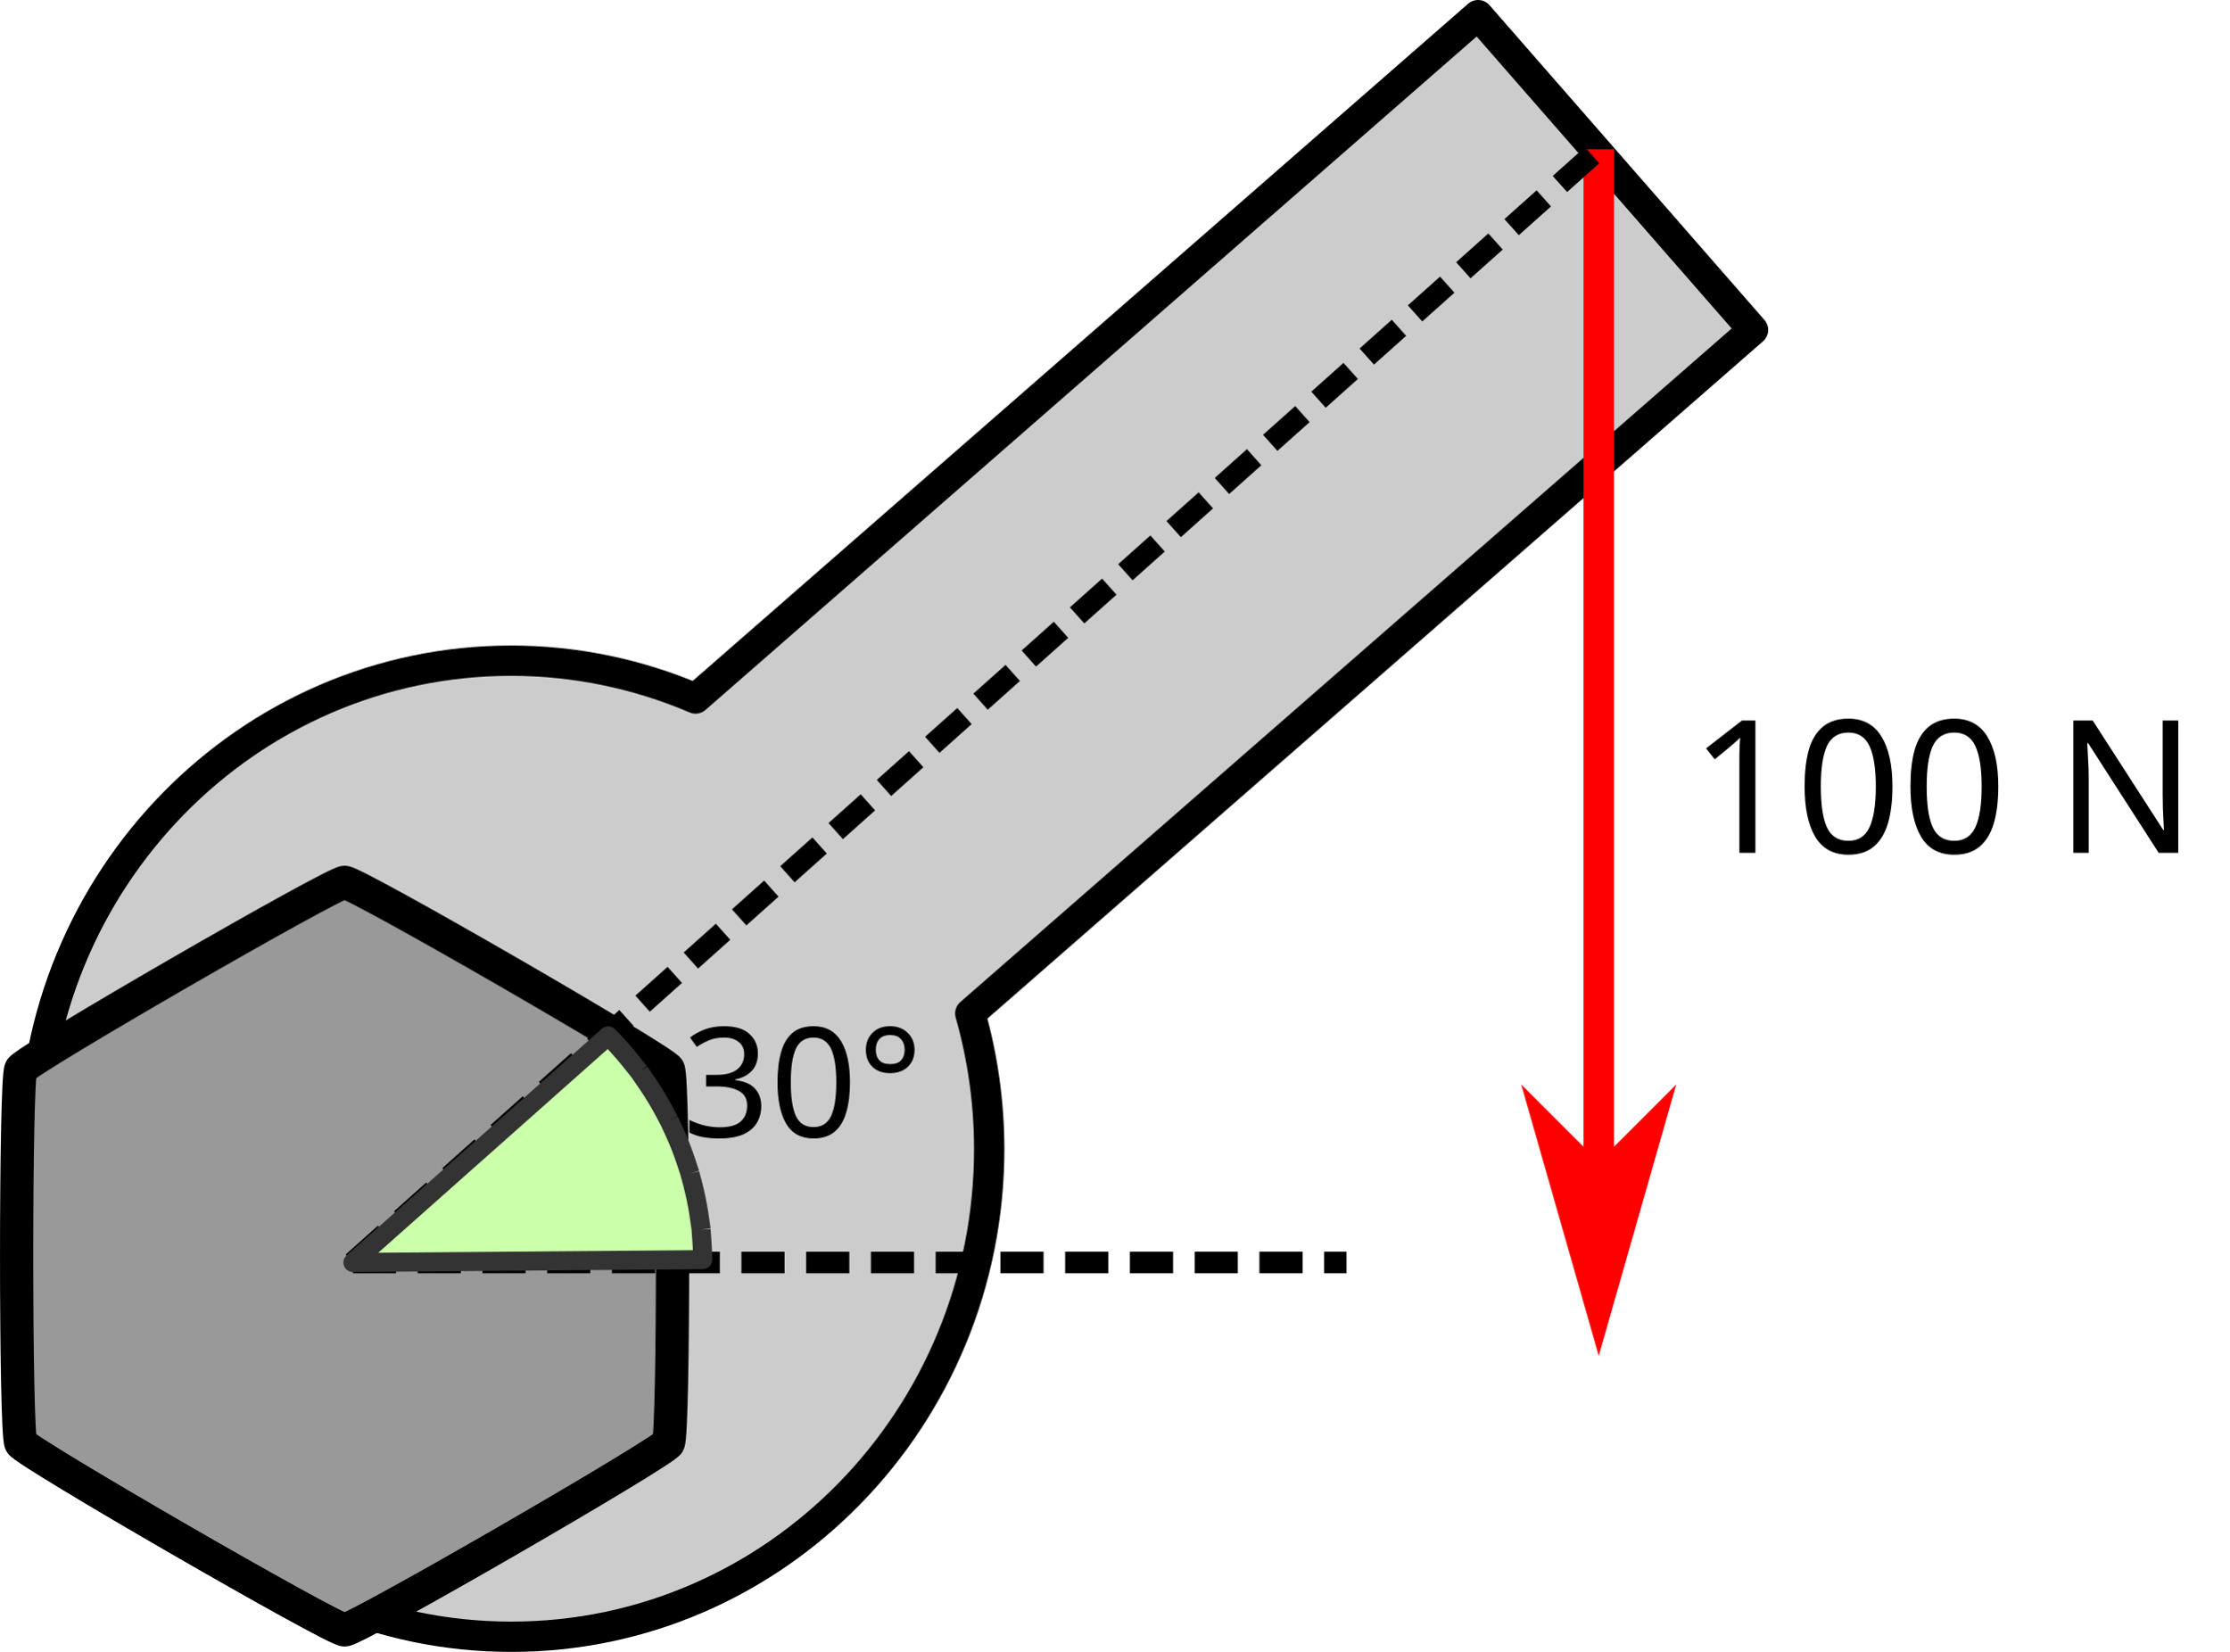
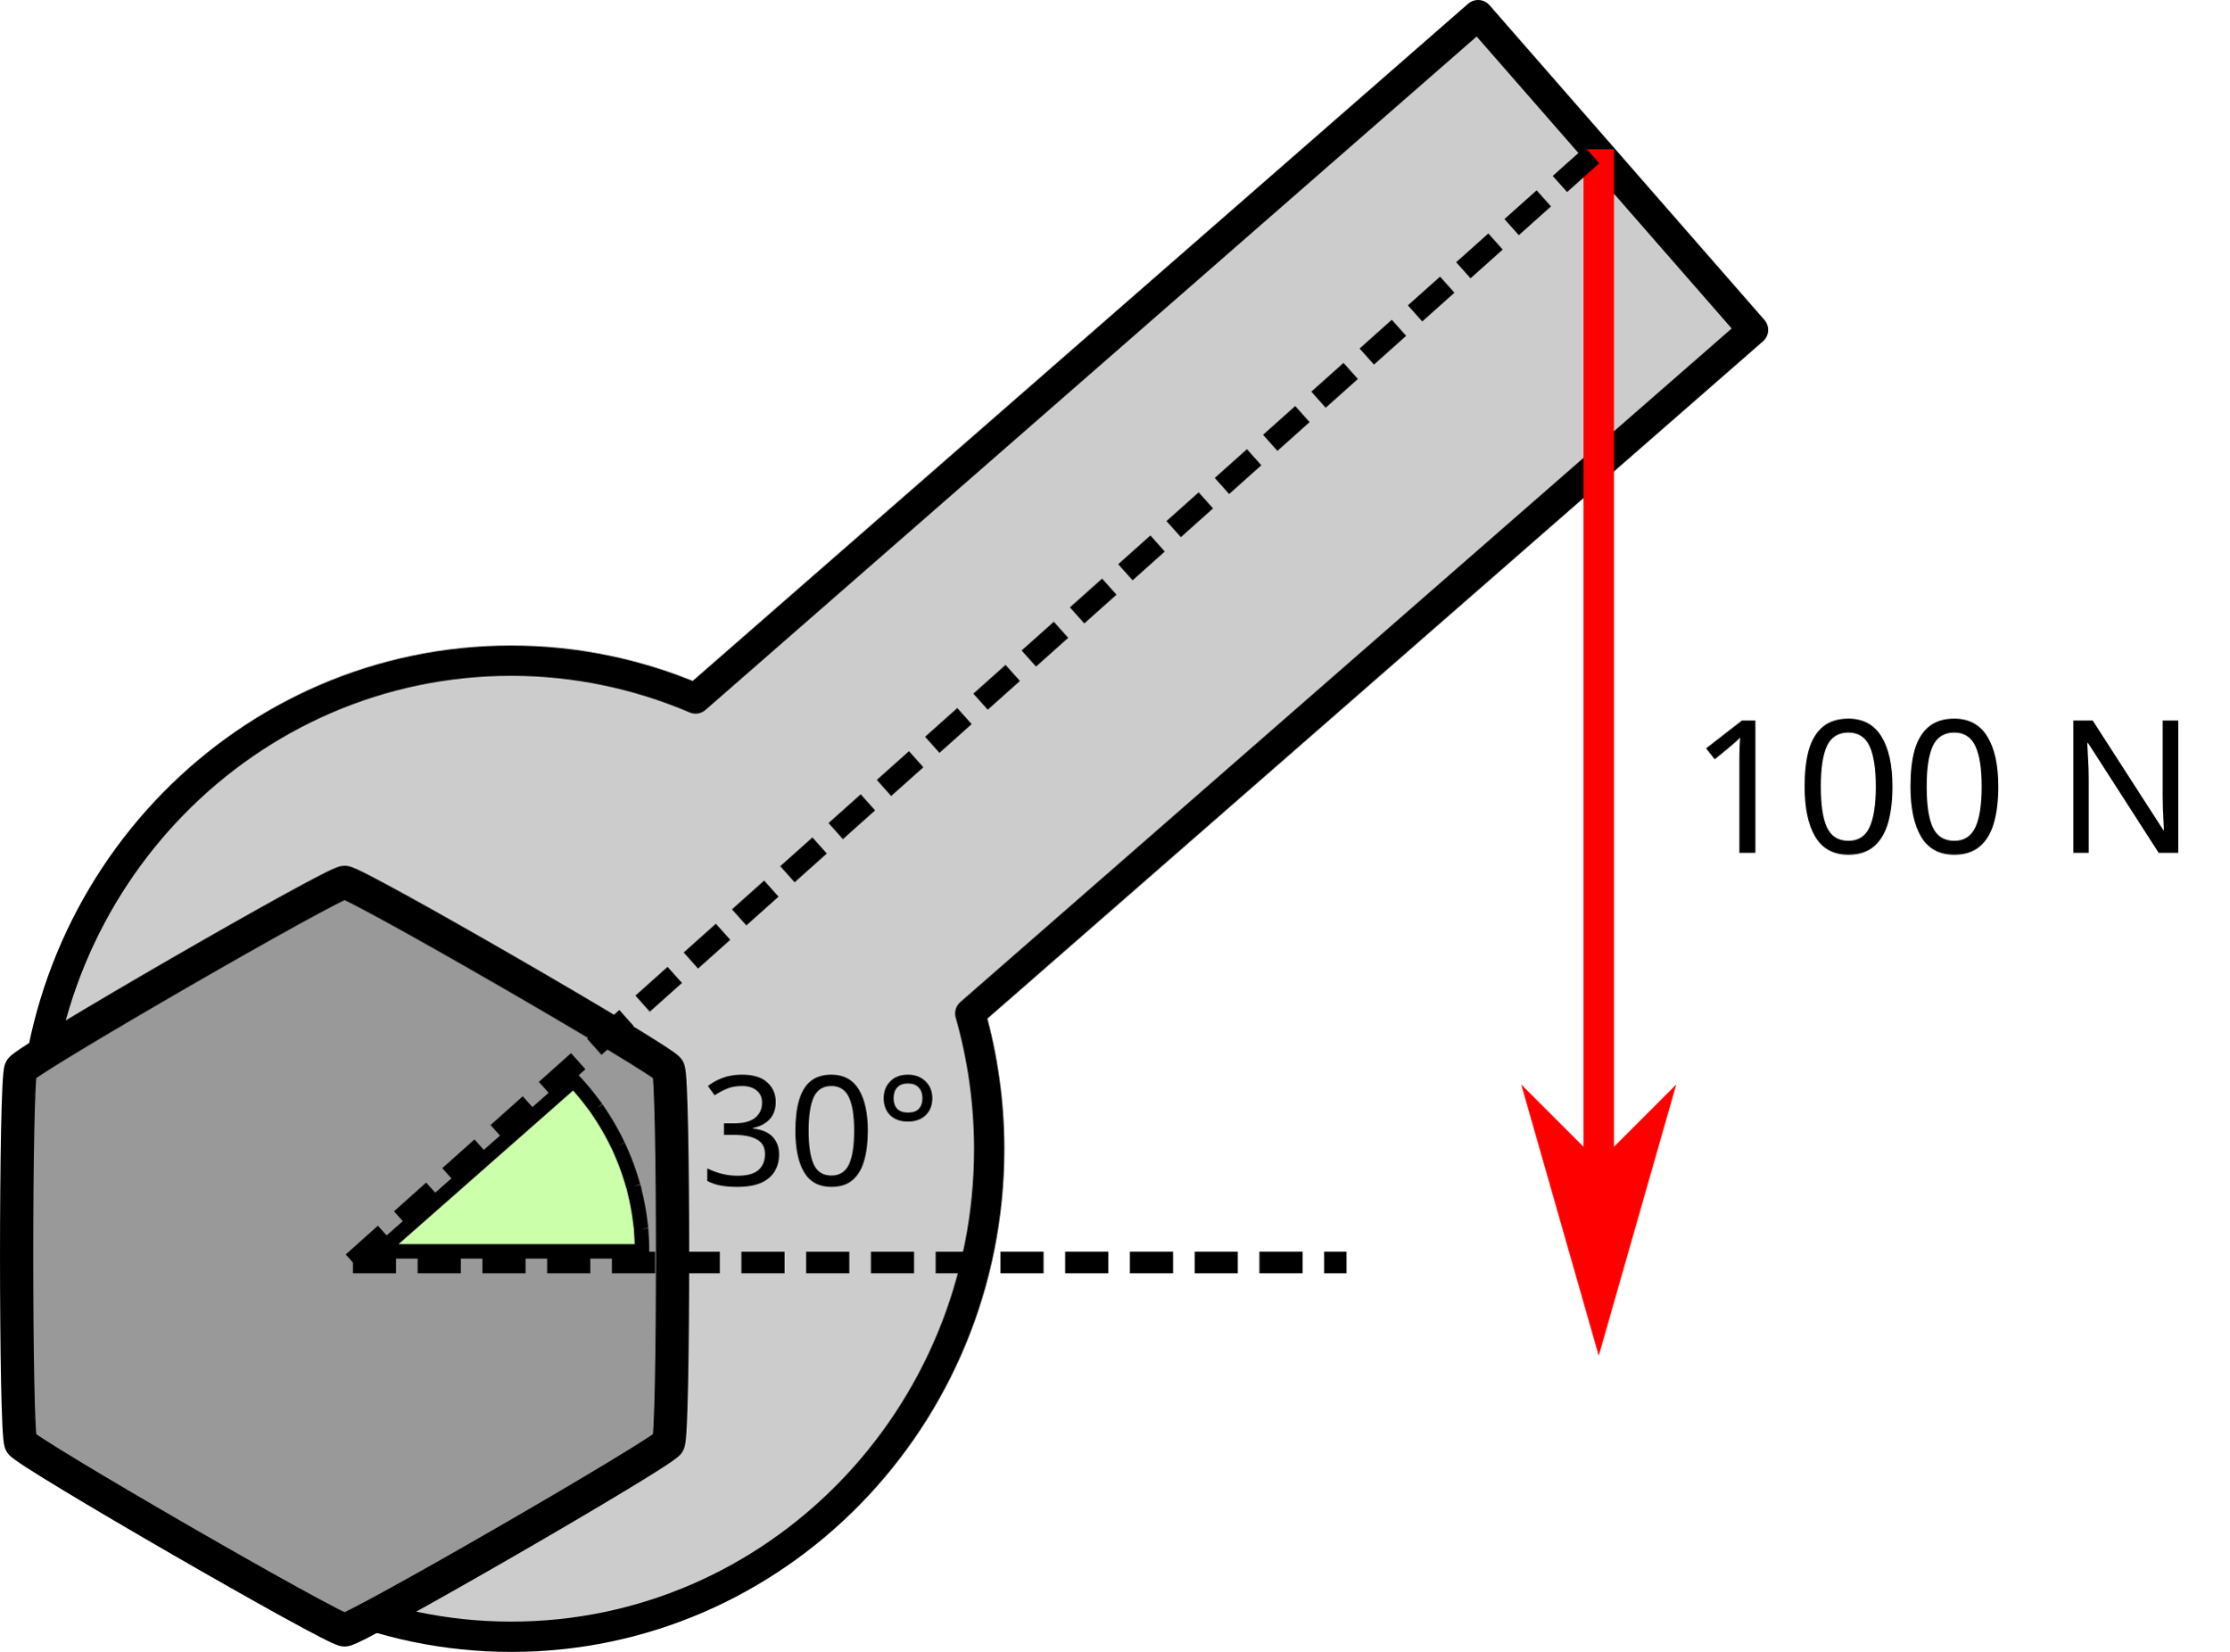
<svg xmlns="http://www.w3.org/2000/svg" width="165.347mm" height="122.548mm" viewBox="0 0 165.347 122.548" version="1.1" id="svg8">
  <defs id="defs2">
    <marker style="overflow:visible" id="Arrow1Lend" refX="0" refY="0" orient="auto">
      <path transform="matrix(-0.8,0,0,-0.8,-10,0)" style="fill:#000080;fill-opacity:1;fill-rule:evenodd;stroke:#000080;stroke-width:1pt;stroke-opacity:1" d="M 0,0 5,-5 -12.5,0 5,5 Z" id="path914" />
    </marker>
    <marker style="overflow:visible" id="Arrow1Mend" refX="0" refY="0" orient="auto">
      <path transform="matrix(-0.4,0,0,-0.4,-4,0)" style="fill:#ff0000;fill-opacity:1;fill-rule:evenodd;stroke:#ff0000;stroke-width:1pt;stroke-opacity:1" d="M 0,0 5,-5 -12.5,0 5,5 Z" id="path920" />
    </marker>
  </defs>
  <g id="layer1" transform="translate(-33.74327,-49.00566)">
    <g id="g851" transform="translate(0.9557323,13.48775)">
      <g id="layer1-0">
        <path id="path7486" d="M 142.428,36.641 84.381,87.338 A 35.45,36.206 0 0 0 70.714,84.531 35.45,36.206 0 0 0 35.264,120.737 35.45,36.206 0 0 0 70.714,156.943 35.45,36.206 0 0 0 106.164,120.737 35.45,36.206 0 0 0 104.759,110.703 l 58.064,-50.711 z" style="opacity:1;fill:#cccccc;fill-opacity:1;fill-rule:nonzero;stroke:#000000;stroke-width:2.247;stroke-linecap:square;stroke-linejoin:round;stroke-miterlimit:4;stroke-dasharray:none;stroke-dashoffset:0.64;stroke-opacity:1;paint-order:fill markers stroke" />
        <path d="m 82.363,142.571 c -0.416,0.72 -23.183,13.865 -24.015,13.865 -0.832,0 -23.599,-13.145 -24.015,-13.865 -0.416,-0.72 -0.416,-27.01 0,-27.73 0.416,-0.72 23.183,-13.865 24.015,-13.865 0.832,0 23.599,13.145 24.015,13.865 0.416,0.72 0.416,27.01 0,27.73 z" id="path7484" style="opacity:1;fill:#999999;fill-opacity:1;fill-rule:nonzero;stroke:#000000;stroke-width:2.465;stroke-linecap:square;stroke-linejoin:round;stroke-miterlimit:4;stroke-dasharray:none;stroke-dashoffset:0.64;stroke-opacity:1;paint-order:fill markers stroke" />
      </g>
      <g id="layer2">
        <path id="path7492" d="M 151.379,46.591 V 131.635" style="fill:#ff0000;stroke:#ff0000;stroke-width:2.265;stroke-linecap:butt;stroke-linejoin:miter;stroke-miterlimit:4;stroke-dasharray:none;stroke-opacity:1;marker-end:url(#Arrow1Mend)" />
        <path id="path7740" d="M 58.964,129.179 151.379,46.591" style="fill:none;stroke:#000000;stroke-width:1.601;stroke-linecap:butt;stroke-linejoin:miter;stroke-miterlimit:4;stroke-dasharray:3.202, 1.601;stroke-dashoffset:0;stroke-opacity:1" />
        <path id="path7742" d="M 58.964,129.179 H 132.67" style="fill:none;stroke:#000000;stroke-width:1.601;stroke-linecap:butt;stroke-linejoin:miter;stroke-miterlimit:4;stroke-dasharray:3.202, 1.601;stroke-dashoffset:0;stroke-opacity:1" />
-         <path d="m 77.901,112.363 a 25.944,24.601 0 0 1 7.006,16.604 l -25.943,0.212 z" id="path7744" style="opacity:1;fill:#ccffaa;fill-opacity:1;fill-rule:nonzero;stroke:#333333;stroke-width:1.413;stroke-linecap:square;stroke-linejoin:round;stroke-miterlimit:4;stroke-dasharray:2.826, 1.413;stroke-dashoffset:0;stroke-opacity:1;paint-order:fill markers stroke" />
-         <text id="text7748" y="119.869" x="83.41" style="font-style:normal;font-weight:normal;font-size:11.346px;line-height:1.25;font-family:sans-serif;letter-spacing:0px;word-spacing:0px;fill:#000000;fill-opacity:1;stroke:none;stroke-width:0.851" xml:space="preserve">
-           <tspan style="stroke-width:0.851" y="119.869" x="83.41" id="tspan7746">30°</tspan>
+         <path d="m 75.336,115.671 a 19.481,18.842 0 0 1 5.074,12.683 H 60.929 Z" id="path7744" style="opacity:1;fill:#ccffaa;fill-opacity:1;fill-rule:nonzero;stroke:#000000;stroke-width:1.072;stroke-linecap:square;stroke-linejoin:round;stroke-miterlimit:4;stroke-dasharray:2.143, 1.072;stroke-dashoffset:0;stroke-opacity:1;paint-order:fill markers stroke" />
+         <text id="text7748" y="123.459" x="84.733" style="font-style:normal;font-weight:normal;font-size:11.346px;line-height:1.25;font-family:sans-serif;letter-spacing:0px;word-spacing:0px;fill:#000000;fill-opacity:1;stroke:none;stroke-width:0.851" xml:space="preserve">
+           <tspan style="stroke-width:0.851" y="123.459" x="84.733" id="tspan7746">30°</tspan>
        </text>
        <text id="text7752" y="98.786" x="158.121" style="font-style:normal;font-weight:normal;font-size:13.731px;line-height:1.25;font-family:sans-serif;letter-spacing:0px;word-spacing:0px;fill:#000000;fill-opacity:1;stroke:none;stroke-width:1.03" xml:space="preserve">
          <tspan style="stroke-width:1.03" y="98.786" x="158.121" id="tspan7750">100 N</tspan>
        </text>
      </g>
    </g>
  </g>
</svg>
